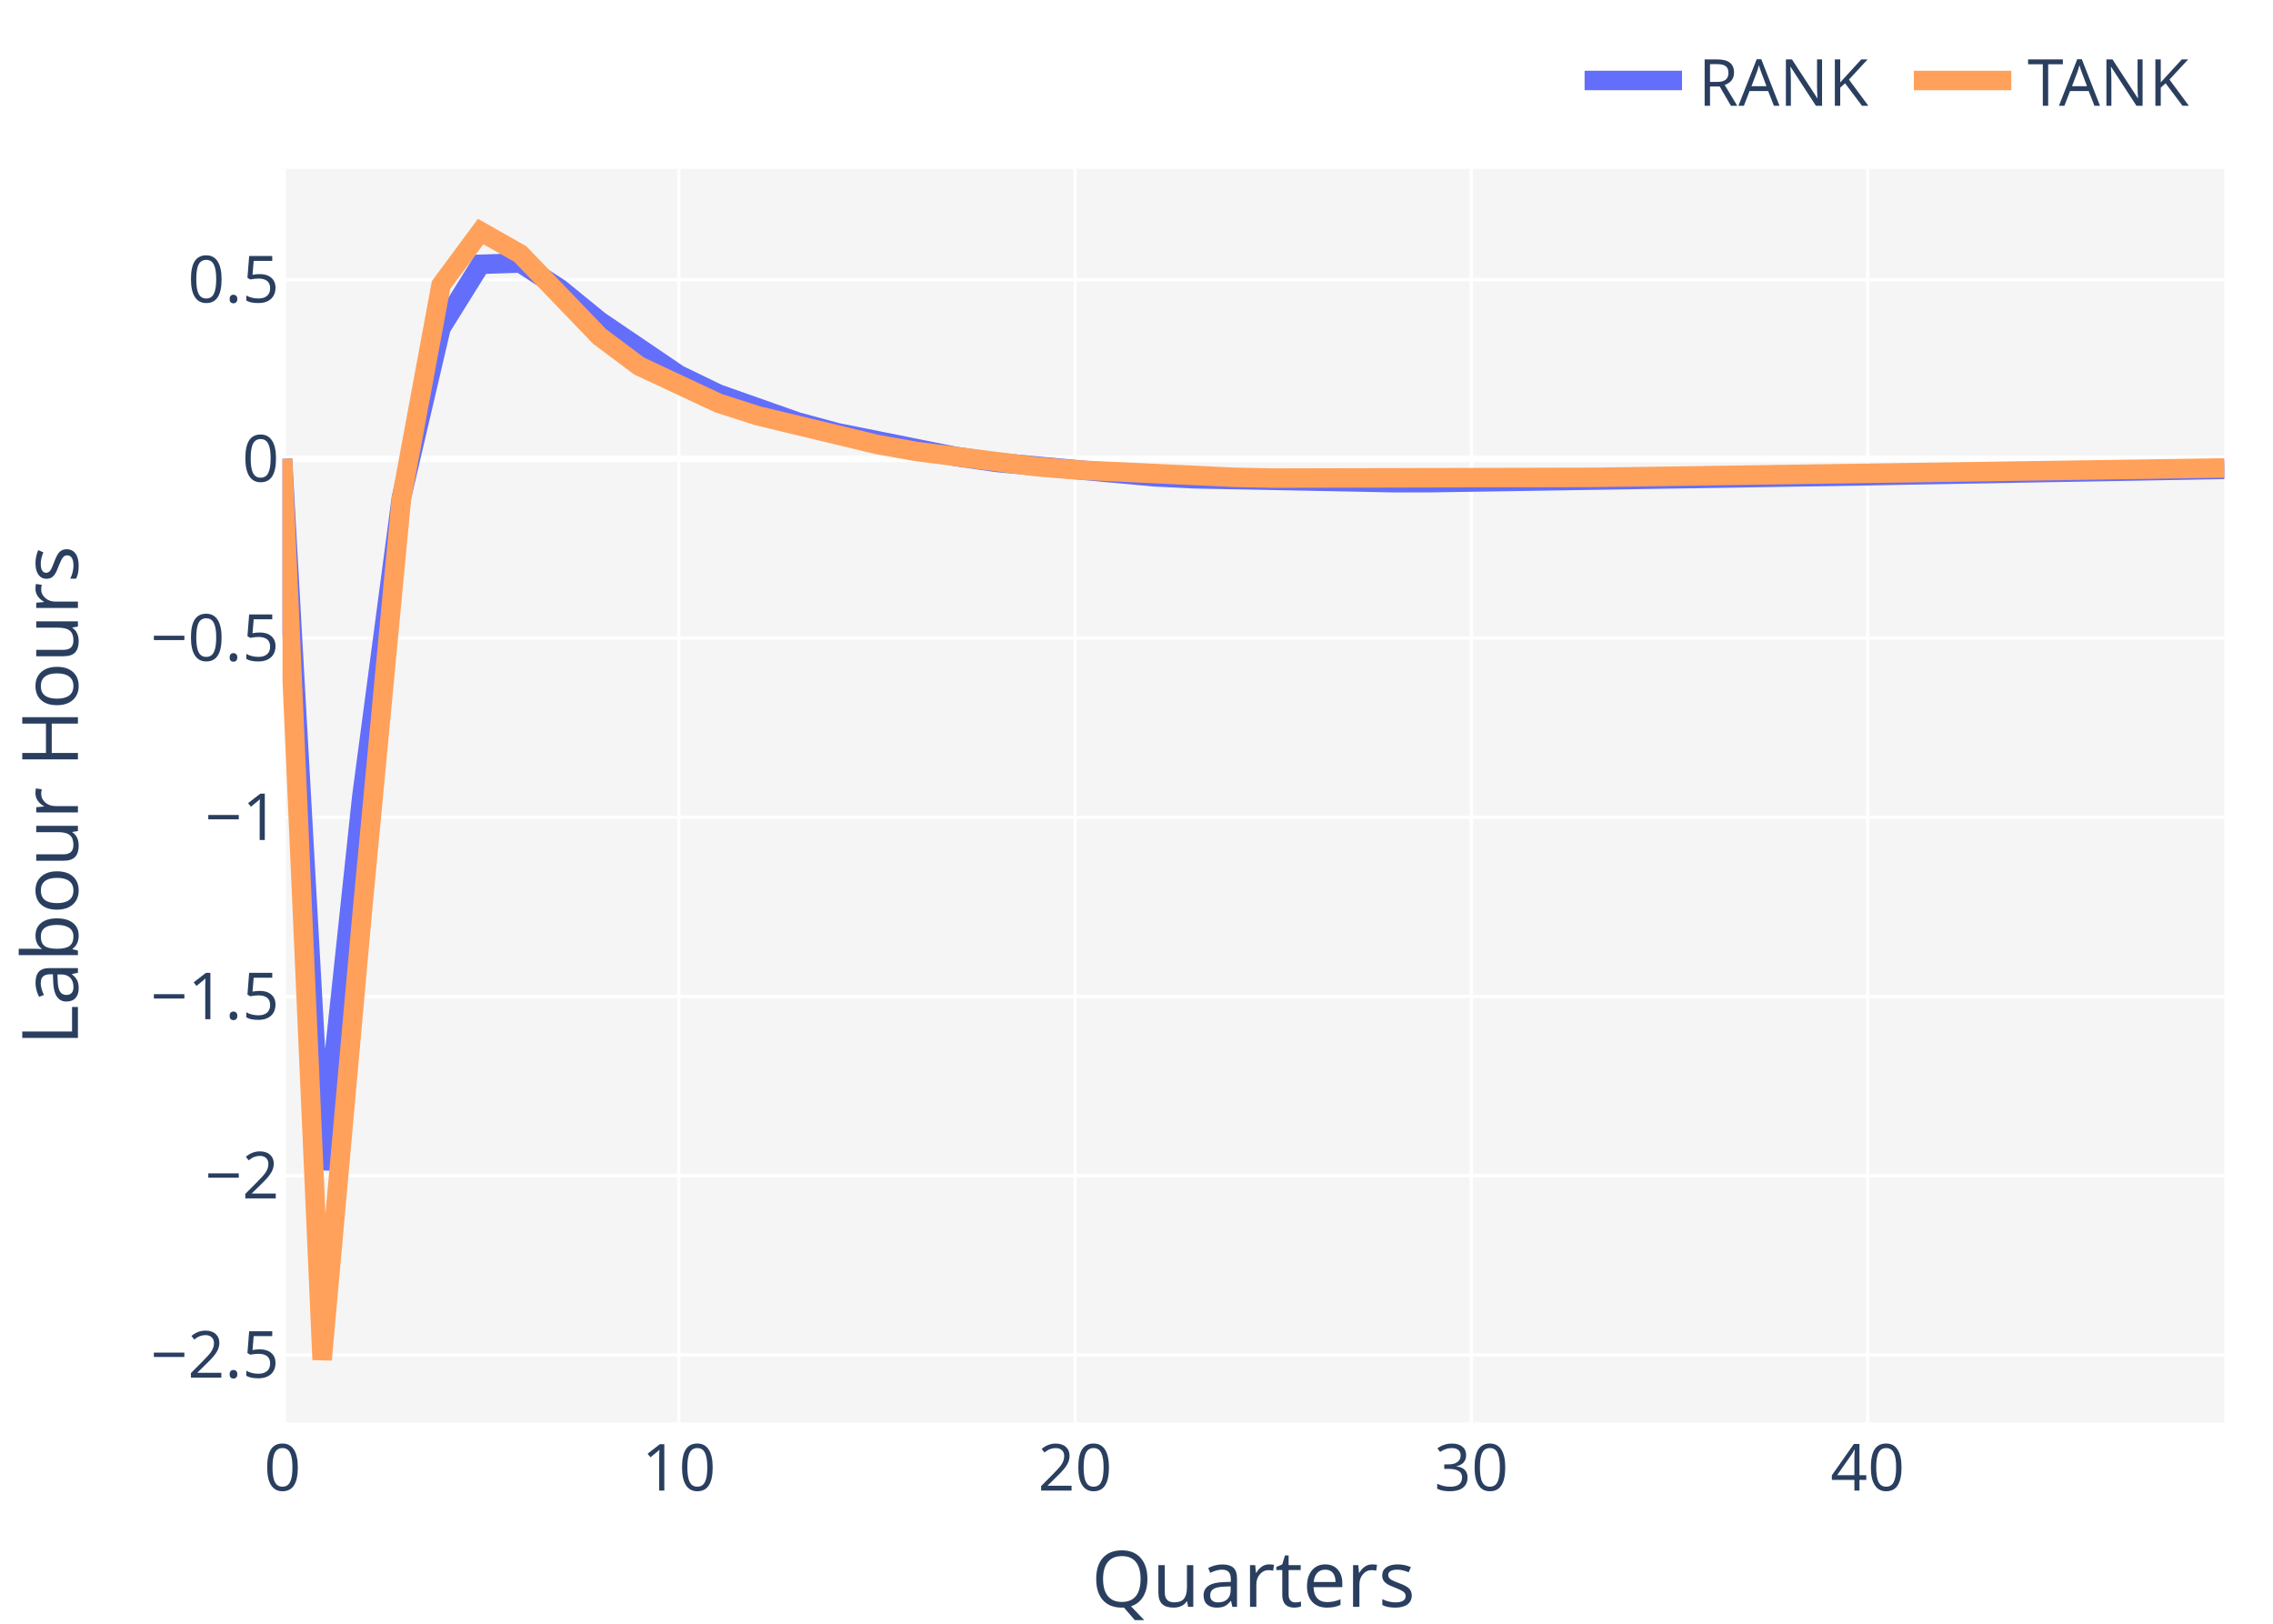
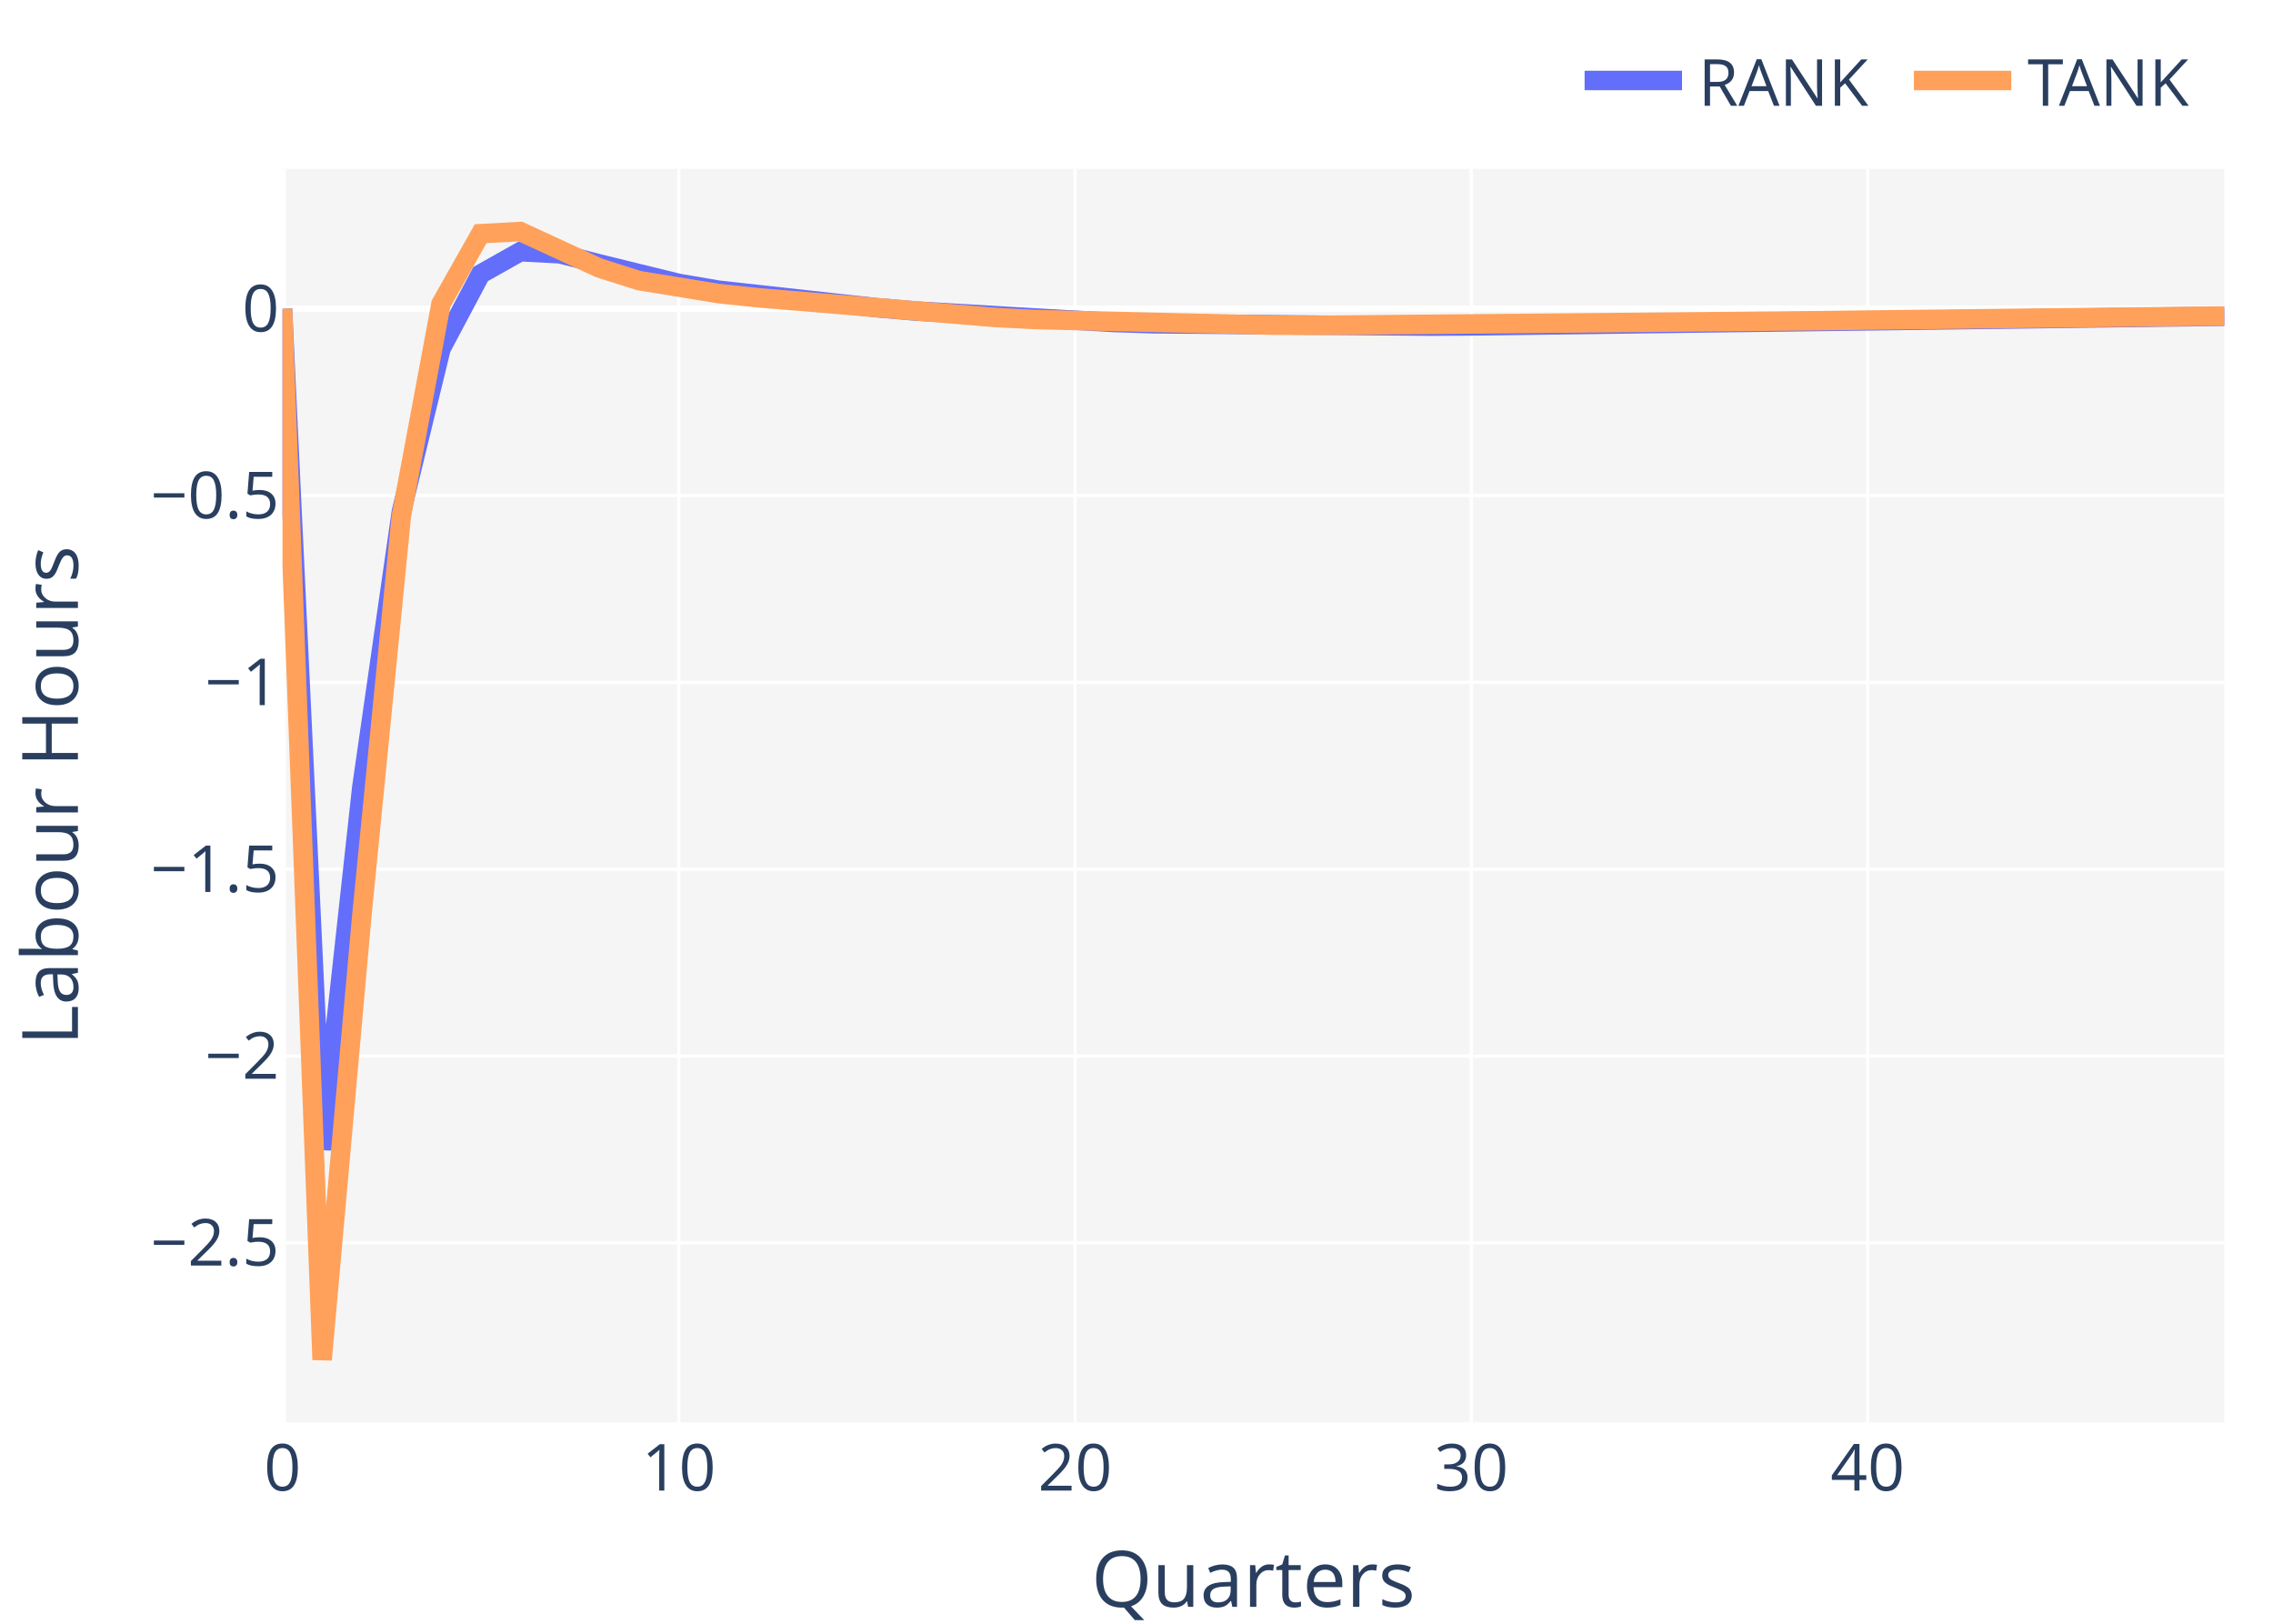
<svg xmlns="http://www.w3.org/2000/svg" class="main-svg" width="700" height="500" style="" viewBox="0 0 700 500">
  <rect x="0" y="0" width="700" height="500" style="fill: rgb(255, 255, 255); fill-opacity: 1;" />
-   <defs id="defs-a005a1">
+   <defs id="defs-10aec9">
    <g class="clips">
-       <clipPath id="clipa005a1xyplot" class="plotclip">
+       <clipPath id="clip10aec9xyplot" class="plotclip">
        <rect width="598" height="386" />
      </clipPath>
-       <clipPath class="axesclip" id="clipa005a1x">
+       <clipPath class="axesclip" id="clip10aec9x">
        <rect x="87" y="0" width="598" height="500" />
      </clipPath>
-       <clipPath class="axesclip" id="clipa005a1y">
+       <clipPath class="axesclip" id="clip10aec9y">
        <rect x="0" y="52" width="700" height="386" />
      </clipPath>
-       <clipPath class="axesclip" id="clipa005a1xy">
+       <clipPath class="axesclip" id="clip10aec9xy">
        <rect x="87" y="52" width="598" height="386" />
      </clipPath>
    </g>
    <g class="gradients" />
    <g class="patterns" />
  </defs>
  <g class="bglayer">
    <rect class="bg" x="87" y="52" width="598" height="386" style="fill: rgb(245, 245, 245); fill-opacity: 1; stroke-width: 0;" />
  </g>
  <g class="layer-below">
    <g class="imagelayer" />
    <g class="shapelayer" />
  </g>
  <g class="cartesianlayer">
    <g class="subplot xy">
      <g class="layer-subplot">
        <g class="shapelayer" />
        <g class="imagelayer" />
      </g>
      <g class="minor-gridlayer">
        <g class="x" />
        <g class="y" />
      </g>
      <g class="gridlayer">
        <g class="x">
          <path class="xgrid crisp" transform="translate(209.04,0)" d="M0,52v386" style="stroke: rgb(255, 255, 255); stroke-opacity: 1; stroke-width: 1px;" />
          <path class="xgrid crisp" transform="translate(331.08,0)" d="M0,52v386" style="stroke: rgb(255, 255, 255); stroke-opacity: 1; stroke-width: 1px;" />
          <path class="xgrid crisp" transform="translate(453.12,0)" d="M0,52v386" style="stroke: rgb(255, 255, 255); stroke-opacity: 1; stroke-width: 1px;" />
          <path class="xgrid crisp" transform="translate(575.16,0)" d="M0,52v386" style="stroke: rgb(255, 255, 255); stroke-opacity: 1; stroke-width: 1px;" />
        </g>
        <g class="y">
-           <path class="ygrid crisp" transform="translate(0,417.22)" d="M87,0h598" style="stroke: rgb(255, 255, 255); stroke-opacity: 1; stroke-width: 1px;" />
-           <path class="ygrid crisp" transform="translate(0,362.03)" d="M87,0h598" style="stroke: rgb(255, 255, 255); stroke-opacity: 1; stroke-width: 1px;" />
-           <path class="ygrid crisp" transform="translate(0,306.85)" d="M87,0h598" style="stroke: rgb(255, 255, 255); stroke-opacity: 1; stroke-width: 1px;" />
-           <path class="ygrid crisp" transform="translate(0,251.67)" d="M87,0h598" style="stroke: rgb(255, 255, 255); stroke-opacity: 1; stroke-width: 1px;" />
-           <path class="ygrid crisp" transform="translate(0,196.48)" d="M87,0h598" style="stroke: rgb(255, 255, 255); stroke-opacity: 1; stroke-width: 1px;" />
-           <path class="ygrid crisp" transform="translate(0,86.12)" d="M87,0h598" style="stroke: rgb(255, 255, 255); stroke-opacity: 1; stroke-width: 1px;" />
+           <path class="ygrid crisp" transform="translate(0,382.71)" d="M87,0h598" style="stroke: rgb(255, 255, 255); stroke-opacity: 1; stroke-width: 1px;" />
+           <path class="ygrid crisp" transform="translate(0,325.18)" d="M87,0h598" style="stroke: rgb(255, 255, 255); stroke-opacity: 1; stroke-width: 1px;" />
+           <path class="ygrid crisp" transform="translate(0,267.66)" d="M87,0h598" style="stroke: rgb(255, 255, 255); stroke-opacity: 1; stroke-width: 1px;" />
+           <path class="ygrid crisp" transform="translate(0,210.13)" d="M87,0h598" style="stroke: rgb(255, 255, 255); stroke-opacity: 1; stroke-width: 1px;" />
+           <path class="ygrid crisp" transform="translate(0,152.6)" d="M87,0h598" style="stroke: rgb(255, 255, 255); stroke-opacity: 1; stroke-width: 1px;" />
        </g>
      </g>
      <g class="zerolinelayer">
        <path class="xzl zl crisp" transform="translate(87,0)" d="M0,52v386" style="stroke: rgb(255, 255, 255); stroke-opacity: 1; stroke-width: 2px;" />
-         <path class="yzl zl crisp" transform="translate(0,141.3)" d="M87,0h598" style="stroke: rgb(255, 255, 255); stroke-opacity: 1; stroke-width: 2px;" />
+         <path class="yzl zl crisp" transform="translate(0,95.08)" d="M87,0h598" style="stroke: rgb(255, 255, 255); stroke-opacity: 1; stroke-width: 2px;" />
      </g>
      <path class="xlines-below" />
      <path class="ylines-below" />
      <g class="overlines-below" />
      <g class="xaxislayer-below" />
      <g class="yaxislayer-below" />
      <g class="overaxes-below" />
-       <g class="plot" transform="translate(87,52)" clip-path="url(#clipa005a1xyplot)">
+       <g class="plot" transform="translate(87,52)" clip-path="url(#clip10aec9xyplot)">
        <g class="scatterlayer mlayer">
-           <g class="trace scatter trace9e1665" style="stroke-miterlimit: 2; opacity: 1;">
+           <g class="trace scatter traceae49b6" style="stroke-miterlimit: 2; opacity: 1;">
            <g class="fills" />
            <g class="errorbars" />
            <g class="lines">
-               <path class="js-line" d="M0,89.3L12.2,308.18L24.41,193.39L36.61,101.27L48.82,48.97L61.02,29.38L73.22,28.97L85.43,36.91L97.63,46.86L122.04,63.42L134.24,69.33L158.65,77.94L170.86,81.24L207.47,88.59L219.67,90.36L268.49,94.82L280.69,95.43L341.71,96.63L353.92,96.62L488.16,94.5L500.37,94.26L598,92.53" style="vector-effect: non-scaling-stroke; fill: none; stroke: rgb(99, 110, 250); stroke-opacity: 1; stroke-width: 6px; opacity: 1;" />
+               <path class="js-line" d="M0,43.08L12.2,301.97L24.41,190.54L36.61,105.53L48.82,55.36L61.02,32.38L73.22,25.51L85.43,26.15L97.63,29.28L122.04,35.27L134.24,37.35L183.06,42.76L195.27,43.8L256.29,47.31L268.49,47.7L353.92,48.43L366.12,48.35L598,45.39" style="vector-effect: non-scaling-stroke; fill: none; stroke: rgb(99, 110, 250); stroke-opacity: 1; stroke-width: 6px; opacity: 1;" />
            </g>
            <g class="points" />
            <g class="text" />
          </g>
-           <g class="trace scatter tracedad31d" style="stroke-miterlimit: 2; opacity: 1;">
+           <g class="trace scatter trace1f563c" style="stroke-miterlimit: 2; opacity: 1;">
            <g class="fills" />
            <g class="errorbars" />
            <g class="lines">
-               <path class="js-line" d="M0,89.3L12.2,366.7L24.41,230.59L36.61,101.67L48.82,35.79L61.02,19.3L73.22,26.21L97.63,51.6L109.84,60.73L134.24,72.14L146.45,76.06L183.06,84.86L195.27,87.04L231.88,91.67L244.08,92.68L292.9,94.97L305.1,95.22L402.73,95L414.94,94.83L598,92.1" style="vector-effect: non-scaling-stroke; fill: none; stroke: rgb(255, 161, 90); stroke-opacity: 1; stroke-width: 6px; opacity: 1;" />
+               <path class="js-line" d="M0,43.08L12.2,366.7L24.41,230.19L36.61,106.84L48.82,41.55L61.02,19.96L73.22,19.3L97.63,30.56L109.84,34.42L134.24,38.4L146.45,39.69L219.67,45.78L231.88,46.4L305.1,48.13L317.31,48.19L475.96,46.72L488.16,46.56L598,45.3" style="vector-effect: non-scaling-stroke; fill: none; stroke: rgb(255, 161, 90); stroke-opacity: 1; stroke-width: 6px; opacity: 1;" />
            </g>
            <g class="points" />
            <g class="text" />
          </g>
        </g>
      </g>
      <g class="overplot" />
      <path class="xlines-above crisp" d="M0,0" style="fill: none;" />
      <path class="ylines-above crisp" d="M0,0" style="fill: none;" />
      <g class="overlines-above" />
      <g class="xaxislayer-above">
        <g class="xtick">
          <text text-anchor="middle" x="0" y="459" transform="translate(87,0)" style="font-family: 'Open Sans', verdana, arial, sans-serif; font-size: 20px; fill: rgb(42, 63, 95); fill-opacity: 1; white-space: pre; opacity: 1;">0</text>
        </g>
        <g class="xtick">
          <text text-anchor="middle" x="0" y="459" style="font-family: 'Open Sans', verdana, arial, sans-serif; font-size: 20px; fill: rgb(42, 63, 95); fill-opacity: 1; white-space: pre; opacity: 1;" transform="translate(209.04,0)">10</text>
        </g>
        <g class="xtick">
          <text text-anchor="middle" x="0" y="459" style="font-family: 'Open Sans', verdana, arial, sans-serif; font-size: 20px; fill: rgb(42, 63, 95); fill-opacity: 1; white-space: pre; opacity: 1;" transform="translate(331.08,0)">20</text>
        </g>
        <g class="xtick">
          <text text-anchor="middle" x="0" y="459" style="font-family: 'Open Sans', verdana, arial, sans-serif; font-size: 20px; fill: rgb(42, 63, 95); fill-opacity: 1; white-space: pre; opacity: 1;" transform="translate(453.12,0)">30</text>
        </g>
        <g class="xtick">
          <text text-anchor="middle" x="0" y="459" style="font-family: 'Open Sans', verdana, arial, sans-serif; font-size: 20px; fill: rgb(42, 63, 95); fill-opacity: 1; white-space: pre; opacity: 1;" transform="translate(575.16,0)">40</text>
        </g>
      </g>
      <g class="yaxislayer-above">
        <g class="ytick">
-           <text text-anchor="end" x="86" y="7" transform="translate(0,417.22)" style="font-family: 'Open Sans', verdana, arial, sans-serif; font-size: 20px; fill: rgb(42, 63, 95); fill-opacity: 1; white-space: pre; opacity: 1;">−2.5</text>
+           <text text-anchor="end" x="86" y="7" transform="translate(0,382.71)" style="font-family: 'Open Sans', verdana, arial, sans-serif; font-size: 20px; fill: rgb(42, 63, 95); fill-opacity: 1; white-space: pre; opacity: 1;">−2.5</text>
        </g>
        <g class="ytick">
-           <text text-anchor="end" x="86" y="7" style="font-family: 'Open Sans', verdana, arial, sans-serif; font-size: 20px; fill: rgb(42, 63, 95); fill-opacity: 1; white-space: pre; opacity: 1;" transform="translate(0,362.03)">−2</text>
+           <text text-anchor="end" x="86" y="7" style="font-family: 'Open Sans', verdana, arial, sans-serif; font-size: 20px; fill: rgb(42, 63, 95); fill-opacity: 1; white-space: pre; opacity: 1;" transform="translate(0,325.18)">−2</text>
        </g>
        <g class="ytick">
-           <text text-anchor="end" x="86" y="7" style="font-family: 'Open Sans', verdana, arial, sans-serif; font-size: 20px; fill: rgb(42, 63, 95); fill-opacity: 1; white-space: pre; opacity: 1;" transform="translate(0,306.85)">−1.5</text>
+           <text text-anchor="end" x="86" y="7" style="font-family: 'Open Sans', verdana, arial, sans-serif; font-size: 20px; fill: rgb(42, 63, 95); fill-opacity: 1; white-space: pre; opacity: 1;" transform="translate(0,267.66)">−1.5</text>
        </g>
        <g class="ytick">
-           <text text-anchor="end" x="86" y="7" style="font-family: 'Open Sans', verdana, arial, sans-serif; font-size: 20px; fill: rgb(42, 63, 95); fill-opacity: 1; white-space: pre; opacity: 1;" transform="translate(0,251.67)">−1</text>
+           <text text-anchor="end" x="86" y="7" style="font-family: 'Open Sans', verdana, arial, sans-serif; font-size: 20px; fill: rgb(42, 63, 95); fill-opacity: 1; white-space: pre; opacity: 1;" transform="translate(0,210.13)">−1</text>
        </g>
        <g class="ytick">
-           <text text-anchor="end" x="86" y="7" style="font-family: 'Open Sans', verdana, arial, sans-serif; font-size: 20px; fill: rgb(42, 63, 95); fill-opacity: 1; white-space: pre; opacity: 1;" transform="translate(0,196.48)">−0.5</text>
+           <text text-anchor="end" x="86" y="7" style="font-family: 'Open Sans', verdana, arial, sans-serif; font-size: 20px; fill: rgb(42, 63, 95); fill-opacity: 1; white-space: pre; opacity: 1;" transform="translate(0,152.6)">−0.5</text>
        </g>
        <g class="ytick">
-           <text text-anchor="end" x="86" y="7" style="font-family: 'Open Sans', verdana, arial, sans-serif; font-size: 20px; fill: rgb(42, 63, 95); fill-opacity: 1; white-space: pre; opacity: 1;" transform="translate(0,141.3)">0</text>
-         </g>
-         <g class="ytick">
-           <text text-anchor="end" x="86" y="7" style="font-family: 'Open Sans', verdana, arial, sans-serif; font-size: 20px; fill: rgb(42, 63, 95); fill-opacity: 1; white-space: pre; opacity: 1;" transform="translate(0,86.12)">0.5</text>
+           <text text-anchor="end" x="86" y="7" style="font-family: 'Open Sans', verdana, arial, sans-serif; font-size: 20px; fill: rgb(42, 63, 95); fill-opacity: 1; white-space: pre; opacity: 1;" transform="translate(0,95.08)">0</text>
        </g>
      </g>
      <g class="overaxes-above" />
    </g>
  </g>
  <g class="polarlayer" />
  <g class="smithlayer" />
  <g class="ternarylayer" />
  <g class="geolayer" />
  <g class="funnelarealayer" />
  <g class="pielayer" />
  <g class="iciclelayer" />
  <g class="treemaplayer" />
  <g class="sunburstlayer" />
  <g class="glimages" />
-   <defs id="topdefs-a005a1">
+   <defs id="topdefs-10aec9">
    <g class="clips" />
-     <clipPath id="legenda005a1">
+     <clipPath id="legend10aec9">
      <rect width="202" height="39" x="0" y="0" />
    </clipPath>
  </defs>
  <g class="layer-above">
    <g class="imagelayer" />
    <g class="shapelayer" />
  </g>
  <g class="infolayer">
    <g class="legend" pointer-events="all" transform="translate(483,5.28)">
      <rect class="bg" shape-rendering="crispEdges" width="202" height="39" x="0" y="0" style="stroke: rgb(68, 68, 68); stroke-opacity: 1; fill: rgb(255, 255, 255); fill-opacity: 1; stroke-width: 0px;" />
-       <g class="scrollbox" transform="" clip-path="url(#legenda005a1)">
+       <g class="scrollbox" transform="" clip-path="url(#legend10aec9)">
        <g class="groups" transform="">
          <g class="traces" transform="translate(0,19.5)" style="opacity: 1;">
            <text class="legendtext" text-anchor="start" x="40" y="7.8" style="font-family: 'Open Sans', verdana, arial, sans-serif; font-size: 20px; fill: rgb(42, 63, 95); fill-opacity: 1; white-space: pre;">RANK</text>
            <g class="layers" style="opacity: 1;">
              <g class="legendfill" />
              <g class="legendlines">
                <path class="js-line" d="M5,0h30" style="fill: none; stroke: rgb(99, 110, 250); stroke-opacity: 1; stroke-width: 6px;" />
              </g>
              <g class="legendsymbols">
                <g class="legendpoints" />
              </g>
            </g>
            <rect class="legendtoggle" x="0" y="-14.5" width="98.906" height="29" style="fill: rgb(0, 0, 0); fill-opacity: 0;" />
          </g>
        </g>
        <g class="groups" transform="translate(101.4062,0)">
          <g class="traces" transform="translate(0,19.5)" style="opacity: 1;">
            <text class="legendtext" text-anchor="start" x="40" y="7.8" style="font-family: 'Open Sans', verdana, arial, sans-serif; font-size: 20px; fill: rgb(42, 63, 95); fill-opacity: 1; white-space: pre;">TANK</text>
            <g class="layers" style="opacity: 1;">
              <g class="legendfill" />
              <g class="legendlines">
                <path class="js-line" d="M5,0h30" style="fill: none; stroke: rgb(255, 161, 90); stroke-opacity: 1; stroke-width: 6px;" />
              </g>
              <g class="legendsymbols">
                <g class="legendpoints" />
              </g>
            </g>
            <rect class="legendtoggle" x="0" y="-14.5" width="97.328" height="29" style="fill: rgb(0, 0, 0); fill-opacity: 0;" />
          </g>
        </g>
      </g>
      <rect class="scrollbar" rx="20" ry="3" width="0" height="0" x="0" y="0" style="fill: rgb(128, 139, 164); fill-opacity: 1;" />
    </g>
    <g class="g-gtitle" />
    <g class="g-xtitle">
      <text class="xtitle" x="386" y="494.8" text-anchor="middle" style="font-family: 'Open Sans', verdana, arial, sans-serif; font-size: 24px; fill: rgb(42, 63, 95); opacity: 1; font-weight: normal; white-space: pre;">Quarters</text>
    </g>
    <g class="g-ytitle" transform="translate(18.87793,0)">
      <text class="ytitle" transform="rotate(-90,5.121875,245)" x="5.122" y="245" text-anchor="middle" style="font-family: 'Open Sans', verdana, arial, sans-serif; font-size: 24px; fill: rgb(42, 63, 95); opacity: 1; font-weight: normal; white-space: pre;">Labour Hours</text>
    </g>
  </g>
</svg>
